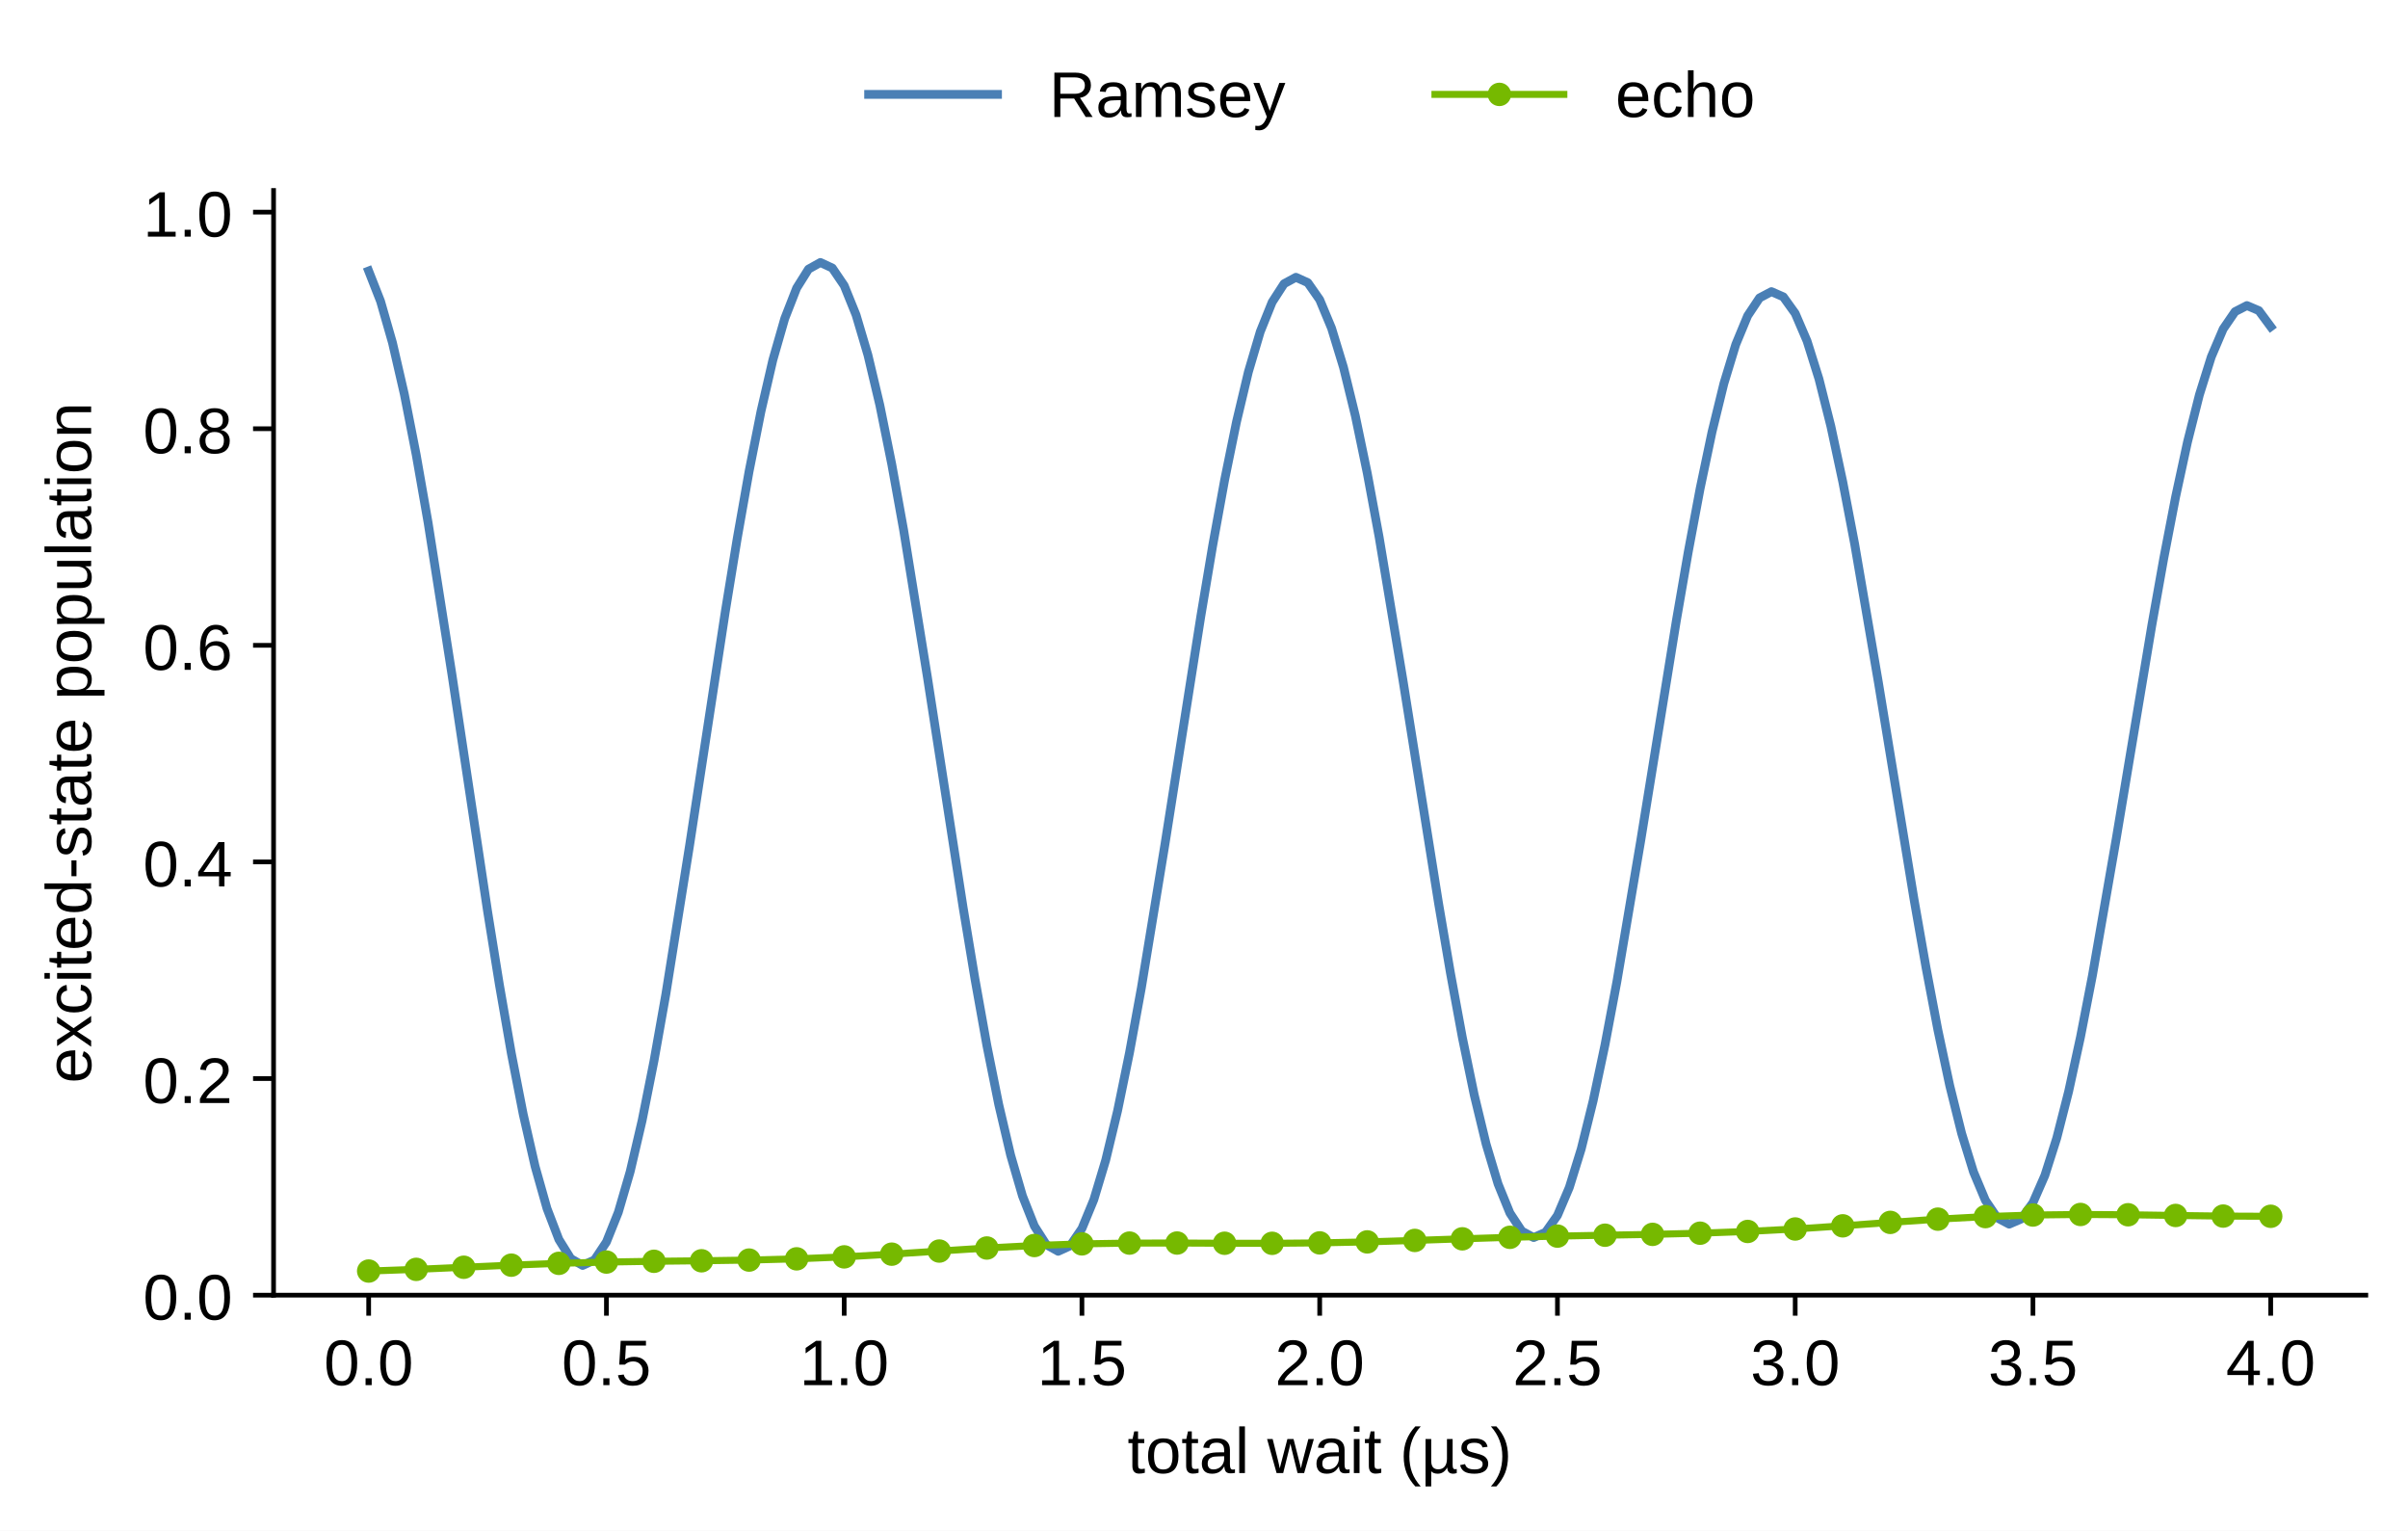
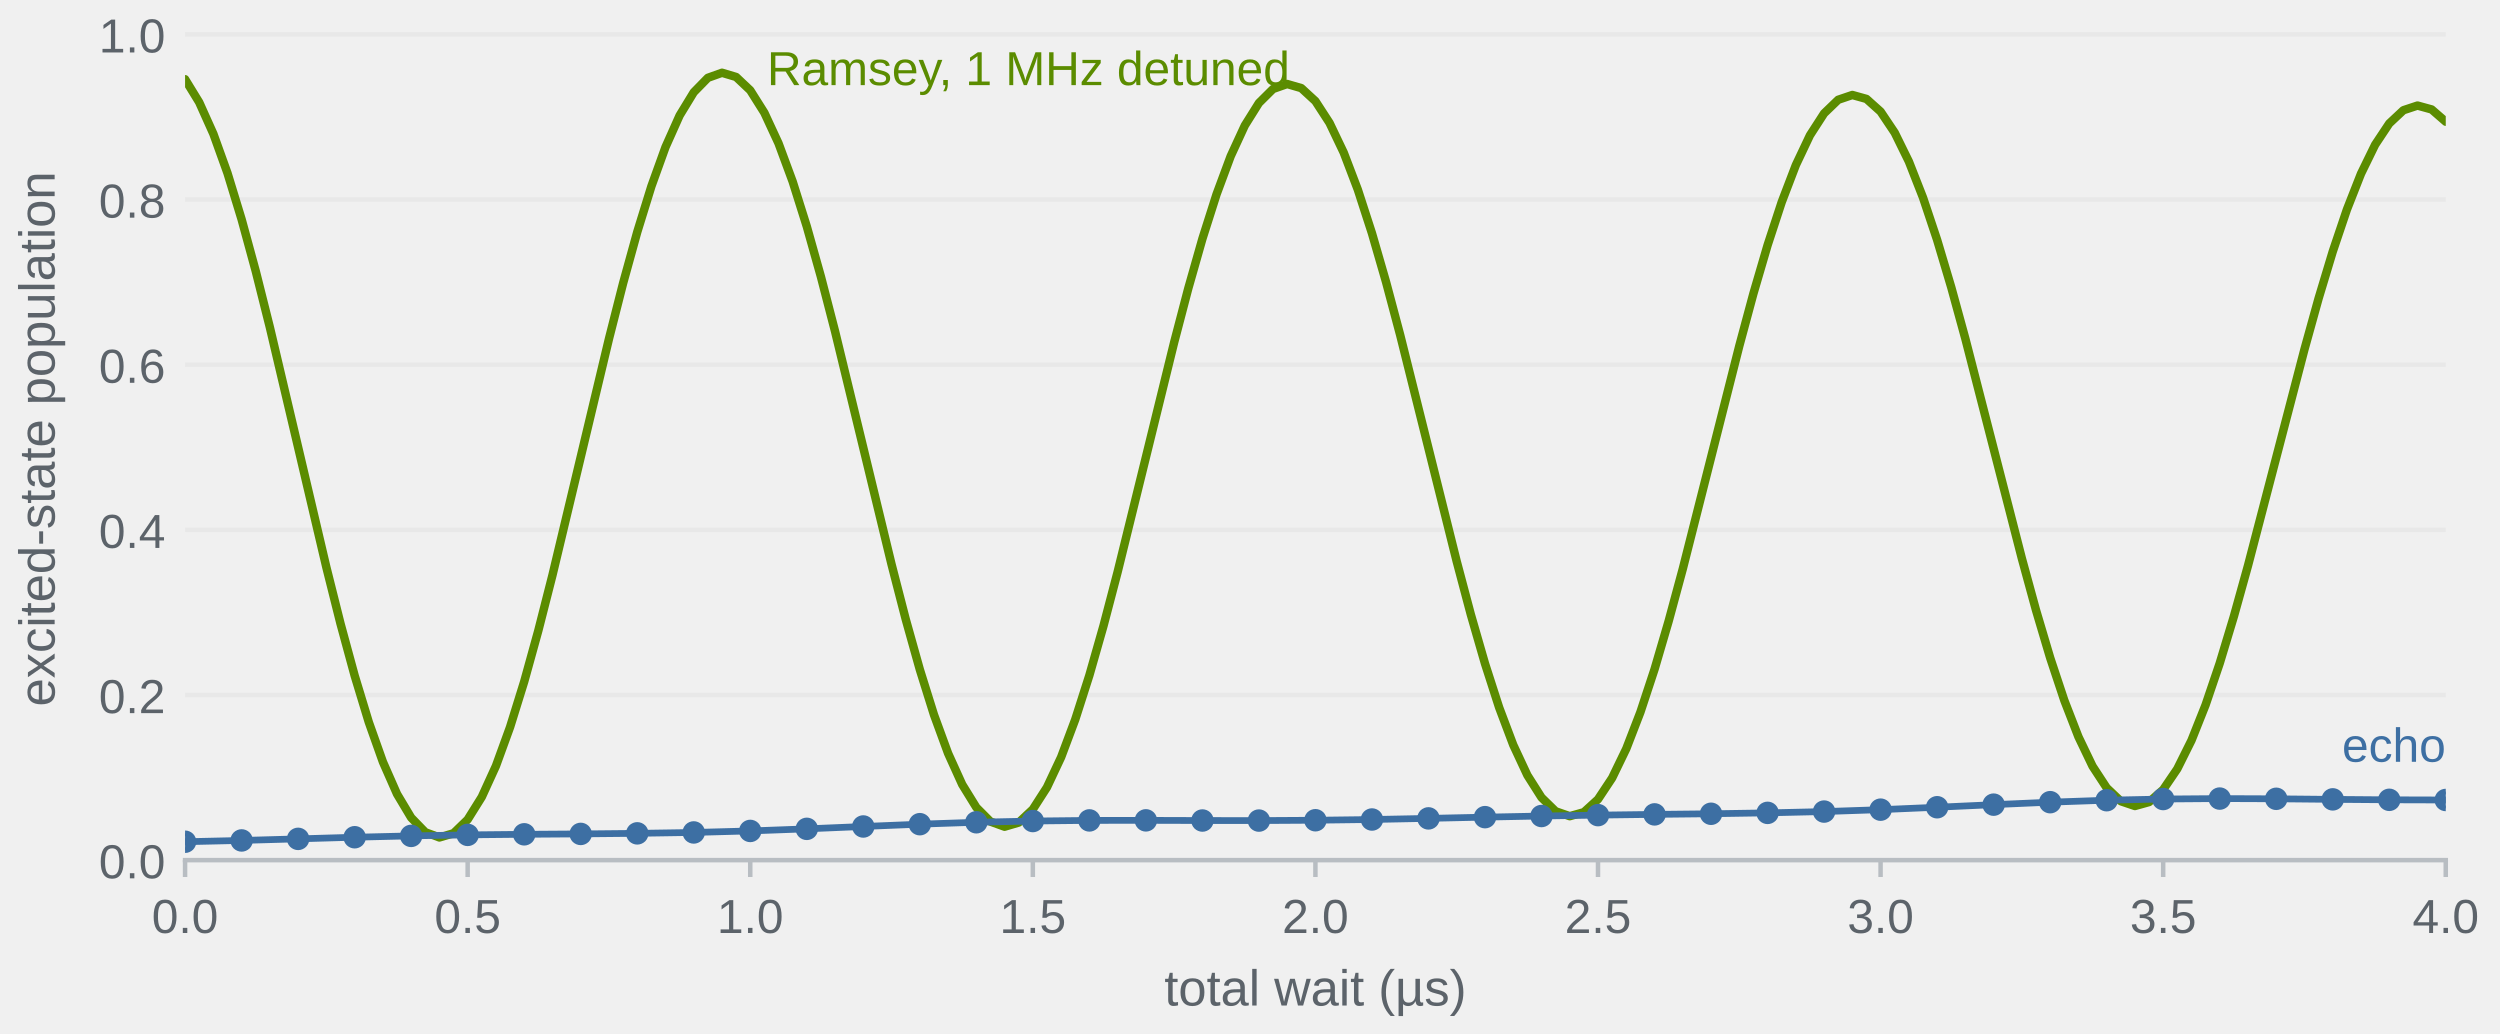
- <svg xmlns="http://www.w3.org/2000/svg" xmlns:xlink="http://www.w3.org/1999/xlink" width="411.014pt" height="261.198pt" viewBox="0 0 411.014 261.198" version="1.1">
+ <svg xmlns="http://www.w3.org/2000/svg" xmlns:xlink="http://www.w3.org/1999/xlink" role="img" aria-labelledby="title desc" width="444.29pt" height="183.74pt" viewBox="0 0 444.29 183.74" version="1.1">
  <defs>
    <style type="text/css">*{stroke-linejoin: round; stroke-linecap: butt}</style>
  </defs>
  <g id="figure_1">
    <g id="patch_1">
-       <path d="M 0 261.198 L 411.014 261.198 L 411.014 0 L 0 0 z " style="fill: #ffffff" />
+       <path d="M 0 183.74 L 444.29 183.74 L 444.29 0 L 0 0 L 0 183.74 z " style="fill: none" />
    </g>
    <g id="axes_1">
      <g id="patch_2">
-         <path d="M 46.694 220.997 L 403.814 220.997 L 403.814 32.501 L 46.694 32.501 z " style="fill: #ffffff" />
+         <path d="M 32.89 152.86 L 434.65 152.86 L 434.65 3.17 L 32.89 3.17 L 32.89 152.86 z " style="fill: none" />
      </g>
      <g id="matplotlib.axis_1">
        <g id="xtick_1">
          <g id="line2d_1">
            <defs>
-               <path id="mddd8e10ec7" d="M 0 0 L 0 3.5 " style="stroke: #000000; stroke-width: 0.8" />
+               <path id="m5b935c8b90" d="M 0 0 L 0 3 " style="stroke: #b8bdc2; stroke-width: 0.8" />
            </defs>
            <g>
-               <use xlink:href="#mddd8e10ec7" x="62.927" y="220.997" style="stroke: #000000; stroke-width: 0.8" />
+               <use xlink:href="#m5b935c8b90" x="32.89" y="152.86" style="fill: #b8bdc2; stroke: #b8bdc2; stroke-width: 0.8" />
            </g>
          </g>
          <g id="text_1">
-             <text style="font-size: 11px; font-family:NVIDIA, Arial, Helvetica, sans-serif; text-anchor: middle" x="62.927" y="236.354" transform="rotate(-0 62.92702 236.3543)">0.0</text>
+             <text style="font-size: 8.5px; font-family:NVIDIA, Arial, Helvetica, sans-serif; text-anchor: middle; fill: #5c636a" x="32.89" y="165.81" transform="rotate(-0 32.89 165.81)">0.0</text>
          </g>
        </g>
        <g id="xtick_2">
          <g id="line2d_2">
            <g>
-               <use xlink:href="#mddd8e10ec7" x="103.509" y="220.997" style="stroke: #000000; stroke-width: 0.8" />
+               <use xlink:href="#m5b935c8b90" x="83.11" y="152.86" style="fill: #b8bdc2; stroke: #b8bdc2; stroke-width: 0.8" />
            </g>
          </g>
          <g id="text_2">
-             <text style="font-size: 11px; font-family:NVIDIA, Arial, Helvetica, sans-serif; text-anchor: middle" x="103.509" y="236.354" transform="rotate(-0 103.5088 236.3543)">0.5</text>
+             <text style="font-size: 8.5px; font-family:NVIDIA, Arial, Helvetica, sans-serif; text-anchor: middle; fill: #5c636a" x="83.11" y="165.81" transform="rotate(-0 83.11 165.81)">0.5</text>
          </g>
        </g>
        <g id="xtick_3">
          <g id="line2d_3">
            <g>
-               <use xlink:href="#mddd8e10ec7" x="144.091" y="220.997" style="stroke: #000000; stroke-width: 0.8" />
+               <use xlink:href="#m5b935c8b90" x="133.33" y="152.86" style="fill: #b8bdc2; stroke: #b8bdc2; stroke-width: 0.8" />
            </g>
          </g>
          <g id="text_3">
-             <text style="font-size: 11px; font-family:NVIDIA, Arial, Helvetica, sans-serif; text-anchor: middle" x="144.091" y="236.354" transform="rotate(-0 144.0907 236.3543)">1.0</text>
+             <text style="font-size: 8.5px; font-family:NVIDIA, Arial, Helvetica, sans-serif; text-anchor: middle; fill: #5c636a" x="133.33" y="165.81" transform="rotate(-0 133.33 165.81)">1.0</text>
          </g>
        </g>
        <g id="xtick_4">
          <g id="line2d_4">
            <g>
-               <use xlink:href="#mddd8e10ec7" x="184.672" y="220.997" style="stroke: #000000; stroke-width: 0.8" />
+               <use xlink:href="#m5b935c8b90" x="183.55" y="152.86" style="fill: #b8bdc2; stroke: #b8bdc2; stroke-width: 0.8" />
            </g>
          </g>
          <g id="text_4">
-             <text style="font-size: 11px; font-family:NVIDIA, Arial, Helvetica, sans-serif; text-anchor: middle" x="184.672" y="236.354" transform="rotate(-0 184.6725 236.3543)">1.5</text>
+             <text style="font-size: 8.5px; font-family:NVIDIA, Arial, Helvetica, sans-serif; text-anchor: middle; fill: #5c636a" x="183.55" y="165.81" transform="rotate(-0 183.55 165.81)">1.5</text>
          </g>
        </g>
        <g id="xtick_5">
          <g id="line2d_5">
            <g>
-               <use xlink:href="#mddd8e10ec7" x="225.254" y="220.997" style="stroke: #000000; stroke-width: 0.8" />
+               <use xlink:href="#m5b935c8b90" x="233.77" y="152.86" style="fill: #b8bdc2; stroke: #b8bdc2; stroke-width: 0.8" />
            </g>
          </g>
          <g id="text_5">
-             <text style="font-size: 11px; font-family:NVIDIA, Arial, Helvetica, sans-serif; text-anchor: middle" x="225.254" y="236.354" transform="rotate(-0 225.2543 236.3543)">2.0</text>
+             <text style="font-size: 8.5px; font-family:NVIDIA, Arial, Helvetica, sans-serif; text-anchor: middle; fill: #5c636a" x="233.77" y="165.81" transform="rotate(-0 233.77 165.81)">2.0</text>
          </g>
        </g>
        <g id="xtick_6">
          <g id="line2d_6">
            <g>
-               <use xlink:href="#mddd8e10ec7" x="265.836" y="220.997" style="stroke: #000000; stroke-width: 0.8" />
+               <use xlink:href="#m5b935c8b90" x="283.99" y="152.86" style="fill: #b8bdc2; stroke: #b8bdc2; stroke-width: 0.8" />
            </g>
          </g>
          <g id="text_6">
-             <text style="font-size: 11px; font-family:NVIDIA, Arial, Helvetica, sans-serif; text-anchor: middle" x="265.836" y="236.354" transform="rotate(-0 265.8361 236.3543)">2.5</text>
+             <text style="font-size: 8.5px; font-family:NVIDIA, Arial, Helvetica, sans-serif; text-anchor: middle; fill: #5c636a" x="283.99" y="165.81" transform="rotate(-0 283.99 165.81)">2.5</text>
          </g>
        </g>
        <g id="xtick_7">
          <g id="line2d_7">
            <g>
-               <use xlink:href="#mddd8e10ec7" x="306.418" y="220.997" style="stroke: #000000; stroke-width: 0.8" />
+               <use xlink:href="#m5b935c8b90" x="334.21" y="152.86" style="fill: #b8bdc2; stroke: #b8bdc2; stroke-width: 0.8" />
            </g>
          </g>
          <g id="text_7">
-             <text style="font-size: 11px; font-family:NVIDIA, Arial, Helvetica, sans-serif; text-anchor: middle" x="306.418" y="236.354" transform="rotate(-0 306.4179 236.3543)">3.0</text>
+             <text style="font-size: 8.5px; font-family:NVIDIA, Arial, Helvetica, sans-serif; text-anchor: middle; fill: #5c636a" x="334.21" y="165.81" transform="rotate(-0 334.21 165.81)">3.0</text>
          </g>
        </g>
        <g id="xtick_8">
          <g id="line2d_8">
            <g>
-               <use xlink:href="#mddd8e10ec7" x="347" y="220.997" style="stroke: #000000; stroke-width: 0.8" />
+               <use xlink:href="#m5b935c8b90" x="384.43" y="152.86" style="fill: #b8bdc2; stroke: #b8bdc2; stroke-width: 0.8" />
            </g>
          </g>
          <g id="text_8">
-             <text style="font-size: 11px; font-family:NVIDIA, Arial, Helvetica, sans-serif; text-anchor: middle" x="347" y="236.354" transform="rotate(-0 346.9998 236.3543)">3.5</text>
+             <text style="font-size: 8.5px; font-family:NVIDIA, Arial, Helvetica, sans-serif; text-anchor: middle; fill: #5c636a" x="384.43" y="165.81" transform="rotate(-0 384.43 165.81)">3.5</text>
          </g>
        </g>
        <g id="xtick_9">
          <g id="line2d_9">
            <g>
-               <use xlink:href="#mddd8e10ec7" x="387.582" y="220.997" style="stroke: #000000; stroke-width: 0.8" />
+               <use xlink:href="#m5b935c8b90" x="434.65" y="152.86" style="fill: #b8bdc2; stroke: #b8bdc2; stroke-width: 0.8" />
            </g>
          </g>
          <g id="text_9">
-             <text style="font-size: 11px; font-family:NVIDIA, Arial, Helvetica, sans-serif; text-anchor: middle" x="387.582" y="236.354" transform="rotate(-0 387.5816 236.3543)">4.0</text>
+             <text style="font-size: 8.5px; font-family:NVIDIA, Arial, Helvetica, sans-serif; text-anchor: middle; fill: #5c636a" x="434.65" y="165.81" transform="rotate(-0 434.65 165.81)">4.0</text>
          </g>
        </g>
        <g id="text_10">
-           <text style="font-size: 11px; font-family:NVIDIA, Arial, Helvetica, sans-serif; text-anchor: middle" x="225.254" y="251.355" transform="rotate(-0 225.2543 251.3551)">total wait (µs)</text>
+           <text style="font-size: 9px; font-family:NVIDIA, Arial, Helvetica, sans-serif; text-anchor: middle; fill: #5c636a" x="233.77" y="178.70" transform="rotate(-0 233.77 178.70)">total wait (µs)</text>
        </g>
      </g>
      <g id="matplotlib.axis_2">
        <g id="ytick_1">
          <g id="line2d_10">
-             <defs>
-               <path id="m4dde3a8f14" d="M 0 0 L -3.5 0 " style="stroke: #000000; stroke-width: 0.8" />
-             </defs>
-             <g>
-               <use xlink:href="#m4dde3a8f14" x="46.694" y="220.997" style="stroke: #000000; stroke-width: 0.8" />
-             </g>
-           </g>
+             <path d="M 32.89 152.86 L 434.65 152.86 " clip-path="url(#p5f9ff73dc3)" style="fill: none; stroke: #e8e8e8; stroke-width: 0.8; stroke-linecap: round" />
+           </g>
+           <g id="line2d_11" />
          <g id="text_11">
-             <text style="font-size: 11px; font-family:NVIDIA, Arial, Helvetica, sans-serif; text-anchor: end" x="39.694" y="225.176" transform="rotate(-0 39.6943 225.1756)">0.0</text>
+             <text style="font-size: 8.5px; font-family:NVIDIA, Arial, Helvetica, sans-serif; text-anchor: end; fill: #5c636a" x="29.39" y="156.09" transform="rotate(-0 29.39 156.09)">0.0</text>
          </g>
        </g>
        <g id="ytick_2">
-           <g id="line2d_11">
-             <g>
-               <use xlink:href="#m4dde3a8f14" x="46.694" y="184.037" style="stroke: #000000; stroke-width: 0.8" />
-             </g>
-           </g>
+           <g id="line2d_12">
+             <path d="M 32.89 123.51 L 434.65 123.51 " clip-path="url(#p5f9ff73dc3)" style="fill: none; stroke: #e8e8e8; stroke-width: 0.8; stroke-linecap: round" />
+           </g>
+           <g id="line2d_13" />
          <g id="text_12">
-             <text style="font-size: 11px; font-family:NVIDIA, Arial, Helvetica, sans-serif; text-anchor: end" x="39.694" y="188.216" transform="rotate(-0 39.6943 188.2156)">0.2</text>
+             <text style="font-size: 8.5px; font-family:NVIDIA, Arial, Helvetica, sans-serif; text-anchor: end; fill: #5c636a" x="29.39" y="126.74" transform="rotate(-0 29.39 126.74)">0.2</text>
          </g>
        </g>
        <g id="ytick_3">
-           <g id="line2d_12">
-             <g>
-               <use xlink:href="#m4dde3a8f14" x="46.694" y="147.077" style="stroke: #000000; stroke-width: 0.8" />
-             </g>
-           </g>
+           <g id="line2d_14">
+             <path d="M 32.89 94.16 L 434.65 94.16 " clip-path="url(#p5f9ff73dc3)" style="fill: none; stroke: #e8e8e8; stroke-width: 0.8; stroke-linecap: round" />
+           </g>
+           <g id="line2d_15" />
          <g id="text_13">
-             <text style="font-size: 11px; font-family:NVIDIA, Arial, Helvetica, sans-serif; text-anchor: end" x="39.694" y="151.256" transform="rotate(-0 39.6943 151.2556)">0.4</text>
+             <text style="font-size: 8.5px; font-family:NVIDIA, Arial, Helvetica, sans-serif; text-anchor: end; fill: #5c636a" x="29.39" y="97.38" transform="rotate(-0 29.39 97.38)">0.4</text>
          </g>
        </g>
        <g id="ytick_4">
-           <g id="line2d_13">
-             <g>
-               <use xlink:href="#m4dde3a8f14" x="46.694" y="110.117" style="stroke: #000000; stroke-width: 0.8" />
-             </g>
-           </g>
+           <g id="line2d_16">
+             <path d="M 32.89 64.81 L 434.65 64.81 " clip-path="url(#p5f9ff73dc3)" style="fill: none; stroke: #e8e8e8; stroke-width: 0.8; stroke-linecap: round" />
+           </g>
+           <g id="line2d_17" />
          <g id="text_14">
-             <text style="font-size: 11px; font-family:NVIDIA, Arial, Helvetica, sans-serif; text-anchor: end" x="39.694" y="114.296" transform="rotate(-0 39.6943 114.2956)">0.6</text>
+             <text style="font-size: 8.5px; font-family:NVIDIA, Arial, Helvetica, sans-serif; text-anchor: end; fill: #5c636a" x="29.39" y="68.03" transform="rotate(-0 29.39 68.03)">0.6</text>
          </g>
        </g>
        <g id="ytick_5">
-           <g id="line2d_14">
-             <g>
-               <use xlink:href="#m4dde3a8f14" x="46.694" y="73.157" style="stroke: #000000; stroke-width: 0.8" />
-             </g>
-           </g>
+           <g id="line2d_18">
+             <path d="M 32.89 35.45 L 434.65 35.45 " clip-path="url(#p5f9ff73dc3)" style="fill: none; stroke: #e8e8e8; stroke-width: 0.8; stroke-linecap: round" />
+           </g>
+           <g id="line2d_19" />
          <g id="text_15">
-             <text style="font-size: 11px; font-family:NVIDIA, Arial, Helvetica, sans-serif; text-anchor: end" x="39.694" y="77.336" transform="rotate(-0 39.6943 77.33557)">0.8</text>
+             <text style="font-size: 8.5px; font-family:NVIDIA, Arial, Helvetica, sans-serif; text-anchor: end; fill: #5c636a" x="29.39" y="38.68" transform="rotate(-0 29.39 38.68)">0.8</text>
          </g>
        </g>
        <g id="ytick_6">
-           <g id="line2d_15">
-             <g>
-               <use xlink:href="#m4dde3a8f14" x="46.694" y="36.197" style="stroke: #000000; stroke-width: 0.8" />
-             </g>
-           </g>
+           <g id="line2d_20">
+             <path d="M 32.89 6.10 L 434.65 6.10 " clip-path="url(#p5f9ff73dc3)" style="fill: none; stroke: #e8e8e8; stroke-width: 0.8; stroke-linecap: round" />
+           </g>
+           <g id="line2d_21" />
          <g id="text_16">
-             <text style="font-size: 11px; font-family:NVIDIA, Arial, Helvetica, sans-serif; text-anchor: end" x="39.694" y="40.376" transform="rotate(-0 39.6943 40.37557)">1.0</text>
+             <text style="font-size: 8.5px; font-family:NVIDIA, Arial, Helvetica, sans-serif; text-anchor: end; fill: #5c636a" x="29.39" y="9.33" transform="rotate(-0 29.39 9.33)">1.0</text>
          </g>
        </g>
        <g id="text_17">
-           <text style="font-size: 11px; font-family:NVIDIA, Arial, Helvetica, sans-serif; text-anchor: middle" x="15.558" y="126.749" transform="rotate(-90 15.55828 126.7489)">excited-state population</text>
-         </g>
-       </g>
-       <g id="line2d_16">
-         <path d="M 62.927 46.239 L 64.956 51.405 L 66.985 58.462 L 69.014 67.262 L 71.043 77.61 L 73.072 89.192 L 77.131 115.025 L 83.218 155.465 L 85.247 168.068 L 87.276 179.726 L 89.305 190.124 L 91.334 199.021 L 93.363 206.206 L 95.392 211.49 L 97.422 214.759 L 99.451 215.928 L 101.48 214.976 L 103.509 211.926 L 105.538 206.856 L 107.567 199.903 L 109.596 191.221 L 111.625 181.046 L 113.654 169.628 L 117.712 144.189 L 123.8 104.349 L 125.829 91.917 L 127.858 80.434 L 129.887 70.205 L 131.916 61.423 L 133.945 54.354 L 135.974 49.159 L 138.003 45.924 L 140.032 44.788 L 142.062 45.733 L 144.091 48.727 L 146.12 53.743 L 148.149 60.596 L 150.178 69.142 L 152.207 79.191 L 154.236 90.439 L 158.294 115.525 L 164.382 154.798 L 166.411 167.037 L 168.44 178.358 L 170.469 188.456 L 172.498 197.096 L 174.527 204.073 L 176.556 209.205 L 178.585 212.379 L 180.614 213.515 L 182.643 212.59 L 184.672 209.628 L 186.702 204.704 L 188.731 197.951 L 190.76 189.521 L 192.789 179.639 L 194.818 168.551 L 198.876 143.845 L 204.963 105.155 L 206.992 93.082 L 209.022 81.931 L 211.051 71.997 L 213.08 63.469 L 215.109 56.604 L 217.138 51.558 L 219.167 48.417 L 221.196 47.313 L 223.225 48.231 L 225.254 51.138 L 227.283 56.009 L 229.312 62.665 L 231.342 70.964 L 233.371 80.722 L 235.4 91.645 L 239.458 116.007 L 245.545 154.146 L 247.574 166.032 L 249.603 177.026 L 251.632 186.832 L 253.662 195.223 L 255.691 201.998 L 257.72 206.982 L 259.749 210.065 L 261.778 211.167 L 263.807 210.269 L 265.836 207.392 L 267.865 202.61 L 269.894 196.052 L 271.923 187.865 L 273.952 178.269 L 275.982 167.5 L 280.04 143.508 L 286.127 105.934 L 288.156 94.21 L 290.185 83.381 L 292.214 73.732 L 294.243 65.451 L 296.272 58.784 L 298.302 53.884 L 300.331 50.834 L 302.36 49.761 L 304.389 50.652 L 306.418 53.476 L 308.447 58.205 L 310.476 64.669 L 312.505 72.73 L 314.534 82.205 L 316.563 92.813 L 320.622 116.471 L 326.709 153.508 L 328.738 165.052 L 330.767 175.728 L 332.796 185.251 L 334.825 193.4 L 336.854 199.979 L 338.883 204.819 L 340.912 207.813 L 342.942 208.883 L 344.971 208.011 L 347 205.217 L 349.029 200.573 L 351.058 194.204 L 353.087 186.254 L 355.116 176.934 L 357.145 166.476 L 361.203 143.176 L 367.291 106.687 L 369.32 95.301 L 371.349 84.785 L 373.378 75.414 L 375.407 67.373 L 377.436 60.898 L 379.465 56.138 L 381.494 53.177 L 383.523 52.135 L 385.552 53 L 387.582 55.743 L 387.582 55.743 " clip-path="url(#p06c7672297)" style="fill: none; stroke: #4a7fb5; stroke-width: 1.5; stroke-linecap: square" />
-       </g>
-       <g id="line2d_17">
-         <path d="M 62.927 216.884 L 71.043 216.596 L 79.16 216.236 L 87.276 215.88 L 95.392 215.57 L 103.509 215.35 L 111.625 215.219 L 119.742 215.132 L 127.858 215.011 L 135.974 214.801 L 144.091 214.465 L 152.207 214.003 L 160.323 213.472 L 168.44 212.952 L 176.556 212.527 L 184.672 212.245 L 192.789 212.113 L 200.905 212.102 L 209.022 212.141 L 217.138 212.151 L 225.254 212.079 L 233.371 211.909 L 241.487 211.659 L 249.603 211.386 L 257.72 211.128 L 265.836 210.922 L 273.952 210.769 L 282.069 210.625 L 290.185 210.425 L 298.302 210.128 L 306.418 209.706 L 314.534 209.169 L 322.651 208.581 L 330.767 208.028 L 338.883 207.593 L 347 207.323 L 355.116 207.229 L 363.232 207.278 L 371.349 207.398 L 379.465 207.504 L 387.582 207.539 " clip-path="url(#p06c7672297)" style="fill: none; stroke: #76b900; stroke-width: 1.2; stroke-linecap: square" />
+           <text style="font-size: 9px; font-family:NVIDIA, Arial, Helvetica, sans-serif; text-anchor: middle; fill: #5c636a" x="9.71" y="78.01" transform="rotate(-90 9.71 78.01)">excited-state population</text>
+         </g>
+       </g>
+       <g id="line2d_22">
+         <path d="M 32.89 14.08 L 35.40 18.18 L 37.92 23.79 L 40.43 30.77 L 42.94 38.99 L 45.45 48.19 L 47.96 58.18 L 52.98 79.48 L 58.00 100.82 L 60.51 110.82 L 63.03 120.08 L 65.54 128.34 L 68.05 135.41 L 70.56 141.11 L 73.07 145.31 L 75.58 147.90 L 78.09 148.83 L 80.60 148.08 L 83.11 145.65 L 85.62 141.63 L 88.14 136.11 L 90.65 129.21 L 93.16 121.13 L 95.67 112.06 L 98.18 102.22 L 103.20 81.23 L 108.22 60.22 L 110.73 50.35 L 113.25 41.23 L 115.76 33.11 L 118.27 26.14 L 120.78 20.52 L 123.29 16.40 L 125.80 13.83 L 128.31 12.93 L 130.82 13.68 L 133.33 16.05 L 135.84 20.04 L 138.36 25.48 L 140.87 32.27 L 143.38 40.25 L 145.89 49.18 L 148.40 58.88 L 153.42 79.57 L 158.44 100.29 L 160.95 110.01 L 163.47 119.00 L 165.98 127.02 L 168.49 133.88 L 171.00 139.42 L 173.51 143.49 L 176.02 146.01 L 178.53 146.92 L 181.04 146.18 L 183.55 143.83 L 186.06 139.92 L 188.58 134.56 L 191.09 127.86 L 193.60 120.01 L 196.11 111.21 L 198.62 101.65 L 203.64 81.27 L 208.66 60.86 L 211.17 51.28 L 213.69 42.42 L 216.20 34.53 L 218.71 27.76 L 221.22 22.31 L 223.73 18.30 L 226.24 15.81 L 228.75 14.93 L 231.26 15.66 L 233.77 17.97 L 236.28 21.84 L 238.80 27.12 L 241.31 33.71 L 243.82 41.46 L 246.33 50.14 L 248.84 59.56 L 253.86 79.65 L 258.88 99.77 L 261.39 109.21 L 263.91 117.94 L 266.42 125.73 L 268.93 132.39 L 271.44 137.77 L 273.95 141.73 L 276.46 144.18 L 278.97 145.05 L 281.48 144.34 L 283.99 142.05 L 286.50 138.26 L 289.02 133.05 L 291.53 126.55 L 294.04 118.93 L 296.55 110.37 L 299.06 101.09 L 304.08 81.30 L 309.10 61.48 L 311.61 52.17 L 314.13 43.57 L 316.64 35.91 L 319.15 29.34 L 321.66 24.04 L 324.17 20.15 L 326.68 17.73 L 329.19 16.88 L 331.70 17.58 L 334.21 19.83 L 336.72 23.58 L 339.24 28.71 L 341.75 35.12 L 344.26 42.64 L 346.77 51.06 L 349.28 60.21 L 354.30 79.72 L 359.32 99.26 L 361.83 108.43 L 364.35 116.91 L 366.86 124.47 L 369.37 130.94 L 371.88 136.17 L 374.39 140.01 L 376.90 142.39 L 379.41 143.24 L 381.92 142.54 L 384.43 140.33 L 386.94 136.64 L 389.46 131.58 L 391.97 125.27 L 394.48 117.87 L 396.99 109.56 L 399.50 100.54 L 404.52 81.32 L 409.54 62.08 L 412.05 53.04 L 414.57 44.69 L 417.08 37.25 L 419.59 30.86 L 422.10 25.72 L 424.61 21.94 L 427.12 19.59 L 429.63 18.76 L 432.14 19.45 L 434.65 21.63 L 434.65 21.63 " clip-path="url(#p5f9ff73dc3)" style="fill: none; stroke: #5b8c00; stroke-width: 1.5; stroke-linecap: round" />
+       </g>
+       <g id="line2d_23">
+         <path d="M 32.89 149.59 L 42.94 149.36 L 52.98 149.08 L 63.03 148.79 L 73.07 148.55 L 83.11 148.37 L 93.16 148.27 L 103.20 148.20 L 113.25 148.10 L 123.29 147.94 L 133.33 147.67 L 143.38 147.30 L 153.42 146.88 L 163.47 146.47 L 173.51 146.13 L 183.55 145.91 L 193.60 145.80 L 203.64 145.79 L 213.69 145.82 L 223.73 145.83 L 233.77 145.77 L 243.82 145.64 L 253.86 145.44 L 263.91 145.22 L 273.95 145.02 L 283.99 144.86 L 294.04 144.73 L 304.08 144.62 L 314.13 144.46 L 324.17 144.23 L 334.21 143.89 L 344.26 143.46 L 354.30 143.00 L 364.35 142.56 L 374.39 142.21 L 384.43 142.00 L 394.48 141.92 L 404.52 141.96 L 414.57 142.06 L 424.61 142.14 L 434.65 142.17 " clip-path="url(#p5f9ff73dc3)" style="fill: none; stroke: #3d6fa3; stroke-width: 1.2; stroke-linecap: round" />
        <defs>
-           <path id="mbd0f272dfb" d="M 0 1.5 C 0.398 1.5 0.779 1.342 1.061 1.061 C 1.342 0.779 1.5 0.398 1.5 0 C 1.5 -0.398 1.342 -0.779 1.061 -1.061 C 0.779 -1.342 0.398 -1.5 0 -1.5 C -0.398 -1.5 -0.779 -1.342 -1.061 -1.061 C -1.342 -0.779 -1.5 -0.398 -1.5 0 C -1.5 0.398 -1.342 0.779 -1.061 1.061 C -0.779 1.342 -0.398 1.5 0 1.5 z " style="stroke: #76b900" />
+           <path id="mc0671eb6cf" d="M 0 1.5 C 0.39 1.5 0.77 1.34 1.06 1.06 C 1.34 0.77 1.5 0.39 1.5 0 C 1.5 -0.39 1.34 -0.77 1.06 -1.06 C 0.77 -1.34 0.39 -1.5 0 -1.5 C -0.39 -1.5 -0.77 -1.34 -1.06 -1.06 C -1.34 -0.77 -1.5 -0.39 -1.5 0 C -1.5 0.39 -1.34 0.77 -1.06 1.06 C -0.77 1.34 -0.39 1.5 0 1.5 z " style="stroke: #3d6fa3" />
        </defs>
-         <g clip-path="url(#p06c7672297)">
-           <use xlink:href="#mbd0f272dfb" x="62.927" y="216.884" style="fill: #76b900; stroke: #76b900" />
-           <use xlink:href="#mbd0f272dfb" x="71.043" y="216.596" style="fill: #76b900; stroke: #76b900" />
-           <use xlink:href="#mbd0f272dfb" x="79.16" y="216.236" style="fill: #76b900; stroke: #76b900" />
-           <use xlink:href="#mbd0f272dfb" x="87.276" y="215.88" style="fill: #76b900; stroke: #76b900" />
-           <use xlink:href="#mbd0f272dfb" x="95.392" y="215.57" style="fill: #76b900; stroke: #76b900" />
-           <use xlink:href="#mbd0f272dfb" x="103.509" y="215.35" style="fill: #76b900; stroke: #76b900" />
-           <use xlink:href="#mbd0f272dfb" x="111.625" y="215.219" style="fill: #76b900; stroke: #76b900" />
-           <use xlink:href="#mbd0f272dfb" x="119.742" y="215.132" style="fill: #76b900; stroke: #76b900" />
-           <use xlink:href="#mbd0f272dfb" x="127.858" y="215.011" style="fill: #76b900; stroke: #76b900" />
-           <use xlink:href="#mbd0f272dfb" x="135.974" y="214.801" style="fill: #76b900; stroke: #76b900" />
-           <use xlink:href="#mbd0f272dfb" x="144.091" y="214.465" style="fill: #76b900; stroke: #76b900" />
-           <use xlink:href="#mbd0f272dfb" x="152.207" y="214.003" style="fill: #76b900; stroke: #76b900" />
-           <use xlink:href="#mbd0f272dfb" x="160.323" y="213.472" style="fill: #76b900; stroke: #76b900" />
-           <use xlink:href="#mbd0f272dfb" x="168.44" y="212.952" style="fill: #76b900; stroke: #76b900" />
-           <use xlink:href="#mbd0f272dfb" x="176.556" y="212.527" style="fill: #76b900; stroke: #76b900" />
-           <use xlink:href="#mbd0f272dfb" x="184.672" y="212.245" style="fill: #76b900; stroke: #76b900" />
-           <use xlink:href="#mbd0f272dfb" x="192.789" y="212.113" style="fill: #76b900; stroke: #76b900" />
-           <use xlink:href="#mbd0f272dfb" x="200.905" y="212.102" style="fill: #76b900; stroke: #76b900" />
-           <use xlink:href="#mbd0f272dfb" x="209.022" y="212.141" style="fill: #76b900; stroke: #76b900" />
-           <use xlink:href="#mbd0f272dfb" x="217.138" y="212.151" style="fill: #76b900; stroke: #76b900" />
-           <use xlink:href="#mbd0f272dfb" x="225.254" y="212.079" style="fill: #76b900; stroke: #76b900" />
-           <use xlink:href="#mbd0f272dfb" x="233.371" y="211.909" style="fill: #76b900; stroke: #76b900" />
-           <use xlink:href="#mbd0f272dfb" x="241.487" y="211.659" style="fill: #76b900; stroke: #76b900" />
-           <use xlink:href="#mbd0f272dfb" x="249.603" y="211.386" style="fill: #76b900; stroke: #76b900" />
-           <use xlink:href="#mbd0f272dfb" x="257.72" y="211.128" style="fill: #76b900; stroke: #76b900" />
-           <use xlink:href="#mbd0f272dfb" x="265.836" y="210.922" style="fill: #76b900; stroke: #76b900" />
-           <use xlink:href="#mbd0f272dfb" x="273.952" y="210.769" style="fill: #76b900; stroke: #76b900" />
-           <use xlink:href="#mbd0f272dfb" x="282.069" y="210.625" style="fill: #76b900; stroke: #76b900" />
-           <use xlink:href="#mbd0f272dfb" x="290.185" y="210.425" style="fill: #76b900; stroke: #76b900" />
-           <use xlink:href="#mbd0f272dfb" x="298.302" y="210.128" style="fill: #76b900; stroke: #76b900" />
-           <use xlink:href="#mbd0f272dfb" x="306.418" y="209.706" style="fill: #76b900; stroke: #76b900" />
-           <use xlink:href="#mbd0f272dfb" x="314.534" y="209.169" style="fill: #76b900; stroke: #76b900" />
-           <use xlink:href="#mbd0f272dfb" x="322.651" y="208.581" style="fill: #76b900; stroke: #76b900" />
-           <use xlink:href="#mbd0f272dfb" x="330.767" y="208.028" style="fill: #76b900; stroke: #76b900" />
-           <use xlink:href="#mbd0f272dfb" x="338.883" y="207.593" style="fill: #76b900; stroke: #76b900" />
-           <use xlink:href="#mbd0f272dfb" x="347" y="207.323" style="fill: #76b900; stroke: #76b900" />
-           <use xlink:href="#mbd0f272dfb" x="355.116" y="207.229" style="fill: #76b900; stroke: #76b900" />
-           <use xlink:href="#mbd0f272dfb" x="363.232" y="207.278" style="fill: #76b900; stroke: #76b900" />
-           <use xlink:href="#mbd0f272dfb" x="371.349" y="207.398" style="fill: #76b900; stroke: #76b900" />
-           <use xlink:href="#mbd0f272dfb" x="379.465" y="207.504" style="fill: #76b900; stroke: #76b900" />
-           <use xlink:href="#mbd0f272dfb" x="387.582" y="207.539" style="fill: #76b900; stroke: #76b900" />
+         <g clip-path="url(#p5f9ff73dc3)">
+           <use xlink:href="#mc0671eb6cf" x="32.89" y="149.59" style="fill: #3d6fa3; stroke: #3d6fa3" />
+           <use xlink:href="#mc0671eb6cf" x="42.94" y="149.36" style="fill: #3d6fa3; stroke: #3d6fa3" />
+           <use xlink:href="#mc0671eb6cf" x="52.98" y="149.08" style="fill: #3d6fa3; stroke: #3d6fa3" />
+           <use xlink:href="#mc0671eb6cf" x="63.03" y="148.79" style="fill: #3d6fa3; stroke: #3d6fa3" />
+           <use xlink:href="#mc0671eb6cf" x="73.07" y="148.55" style="fill: #3d6fa3; stroke: #3d6fa3" />
+           <use xlink:href="#mc0671eb6cf" x="83.11" y="148.37" style="fill: #3d6fa3; stroke: #3d6fa3" />
+           <use xlink:href="#mc0671eb6cf" x="93.16" y="148.27" style="fill: #3d6fa3; stroke: #3d6fa3" />
+           <use xlink:href="#mc0671eb6cf" x="103.20" y="148.20" style="fill: #3d6fa3; stroke: #3d6fa3" />
+           <use xlink:href="#mc0671eb6cf" x="113.25" y="148.10" style="fill: #3d6fa3; stroke: #3d6fa3" />
+           <use xlink:href="#mc0671eb6cf" x="123.29" y="147.94" style="fill: #3d6fa3; stroke: #3d6fa3" />
+           <use xlink:href="#mc0671eb6cf" x="133.33" y="147.67" style="fill: #3d6fa3; stroke: #3d6fa3" />
+           <use xlink:href="#mc0671eb6cf" x="143.38" y="147.30" style="fill: #3d6fa3; stroke: #3d6fa3" />
+           <use xlink:href="#mc0671eb6cf" x="153.42" y="146.88" style="fill: #3d6fa3; stroke: #3d6fa3" />
+           <use xlink:href="#mc0671eb6cf" x="163.47" y="146.47" style="fill: #3d6fa3; stroke: #3d6fa3" />
+           <use xlink:href="#mc0671eb6cf" x="173.51" y="146.13" style="fill: #3d6fa3; stroke: #3d6fa3" />
+           <use xlink:href="#mc0671eb6cf" x="183.55" y="145.91" style="fill: #3d6fa3; stroke: #3d6fa3" />
+           <use xlink:href="#mc0671eb6cf" x="193.60" y="145.80" style="fill: #3d6fa3; stroke: #3d6fa3" />
+           <use xlink:href="#mc0671eb6cf" x="203.64" y="145.79" style="fill: #3d6fa3; stroke: #3d6fa3" />
+           <use xlink:href="#mc0671eb6cf" x="213.69" y="145.82" style="fill: #3d6fa3; stroke: #3d6fa3" />
+           <use xlink:href="#mc0671eb6cf" x="223.73" y="145.83" style="fill: #3d6fa3; stroke: #3d6fa3" />
+           <use xlink:href="#mc0671eb6cf" x="233.77" y="145.77" style="fill: #3d6fa3; stroke: #3d6fa3" />
+           <use xlink:href="#mc0671eb6cf" x="243.82" y="145.64" style="fill: #3d6fa3; stroke: #3d6fa3" />
+           <use xlink:href="#mc0671eb6cf" x="253.86" y="145.44" style="fill: #3d6fa3; stroke: #3d6fa3" />
+           <use xlink:href="#mc0671eb6cf" x="263.91" y="145.22" style="fill: #3d6fa3; stroke: #3d6fa3" />
+           <use xlink:href="#mc0671eb6cf" x="273.95" y="145.02" style="fill: #3d6fa3; stroke: #3d6fa3" />
+           <use xlink:href="#mc0671eb6cf" x="283.99" y="144.86" style="fill: #3d6fa3; stroke: #3d6fa3" />
+           <use xlink:href="#mc0671eb6cf" x="294.04" y="144.73" style="fill: #3d6fa3; stroke: #3d6fa3" />
+           <use xlink:href="#mc0671eb6cf" x="304.08" y="144.62" style="fill: #3d6fa3; stroke: #3d6fa3" />
+           <use xlink:href="#mc0671eb6cf" x="314.13" y="144.46" style="fill: #3d6fa3; stroke: #3d6fa3" />
+           <use xlink:href="#mc0671eb6cf" x="324.17" y="144.23" style="fill: #3d6fa3; stroke: #3d6fa3" />
+           <use xlink:href="#mc0671eb6cf" x="334.21" y="143.89" style="fill: #3d6fa3; stroke: #3d6fa3" />
+           <use xlink:href="#mc0671eb6cf" x="344.26" y="143.46" style="fill: #3d6fa3; stroke: #3d6fa3" />
+           <use xlink:href="#mc0671eb6cf" x="354.30" y="143.00" style="fill: #3d6fa3; stroke: #3d6fa3" />
+           <use xlink:href="#mc0671eb6cf" x="364.35" y="142.56" style="fill: #3d6fa3; stroke: #3d6fa3" />
+           <use xlink:href="#mc0671eb6cf" x="374.39" y="142.21" style="fill: #3d6fa3; stroke: #3d6fa3" />
+           <use xlink:href="#mc0671eb6cf" x="384.43" y="142.00" style="fill: #3d6fa3; stroke: #3d6fa3" />
+           <use xlink:href="#mc0671eb6cf" x="394.48" y="141.92" style="fill: #3d6fa3; stroke: #3d6fa3" />
+           <use xlink:href="#mc0671eb6cf" x="404.52" y="141.96" style="fill: #3d6fa3; stroke: #3d6fa3" />
+           <use xlink:href="#mc0671eb6cf" x="414.57" y="142.06" style="fill: #3d6fa3; stroke: #3d6fa3" />
+           <use xlink:href="#mc0671eb6cf" x="424.61" y="142.14" style="fill: #3d6fa3; stroke: #3d6fa3" />
+           <use xlink:href="#mc0671eb6cf" x="434.65" y="142.17" style="fill: #3d6fa3; stroke: #3d6fa3" />
        </g>
      </g>
      <g id="patch_3">
-         <path d="M 46.694 220.997 L 46.694 32.501 " style="fill: none; stroke: #000000; stroke-width: 0.8; stroke-linejoin: miter; stroke-linecap: square" />
-       </g>
-       <g id="patch_4">
-         <path d="M 46.694 220.997 L 403.814 220.997 " style="fill: none; stroke: #000000; stroke-width: 0.8; stroke-linejoin: miter; stroke-linecap: square" />
-       </g>
-       <g id="legend_1">
-         <g id="line2d_18">
-           <path d="M 148.262 16.108 L 159.262 16.108 L 170.262 16.108 " style="fill: none; stroke: #4a7fb5; stroke-width: 1.5; stroke-linecap: square" />
-         </g>
-         <g id="text_18">
-           <text style="font-size: 11px; font-family:NVIDIA, Arial, Helvetica, sans-serif; text-anchor: start" x="179.062" y="19.958" transform="rotate(-0 179.062 19.95828)">Ramsey</text>
-         </g>
-         <g id="line2d_19">
-           <path d="M 244.928 16.108 L 255.928 16.108 L 266.928 16.108 " style="fill: none; stroke: #76b900; stroke-width: 1.2; stroke-linecap: square" />
-           <g>
-             <use xlink:href="#mbd0f272dfb" x="255.928" y="16.108" style="fill: #76b900; stroke: #76b900" />
-           </g>
-         </g>
-         <g id="text_19">
-           <text style="font-size: 11px; font-family:NVIDIA, Arial, Helvetica, sans-serif; text-anchor: start" x="275.728" y="19.958" transform="rotate(-0 275.728 19.95828)">echo</text>
-         </g>
+         <path d="M 32.89 152.86 L 434.65 152.86 " style="fill: none; stroke: #b8bdc2; stroke-width: 0.8; stroke-linejoin: miter; stroke-linecap: square" />
+       </g>
+       <g id="text_18">
+         <text style="font-size: 8.5px; font-family:NVIDIA, Arial, Helvetica, sans-serif; text-anchor: start; fill: #5b8c00" x="136.31" y="15.13" transform="rotate(-0 136.31 15.13)">Ramsey, 1 MHz detuned</text>
+       </g>
+       <g id="text_19">
+         <text style="font-size: 8.5px; font-family:NVIDIA, Arial, Helvetica, sans-serif; text-anchor: end; fill: #3d6fa3" x="434.65" y="135.38" transform="rotate(-0 434.65 135.38)">echo</text>
      </g>
    </g>
  </g>
  <defs>
-     <clipPath id="p06c7672297">
-       <rect x="46.694" y="32.501" width="357.12" height="188.496" />
+     <clipPath id="p5f9ff73dc3">
+       <rect x="32.89" y="3.17" width="401.76" height="149.68" />
    </clipPath>
  </defs>
</svg>
